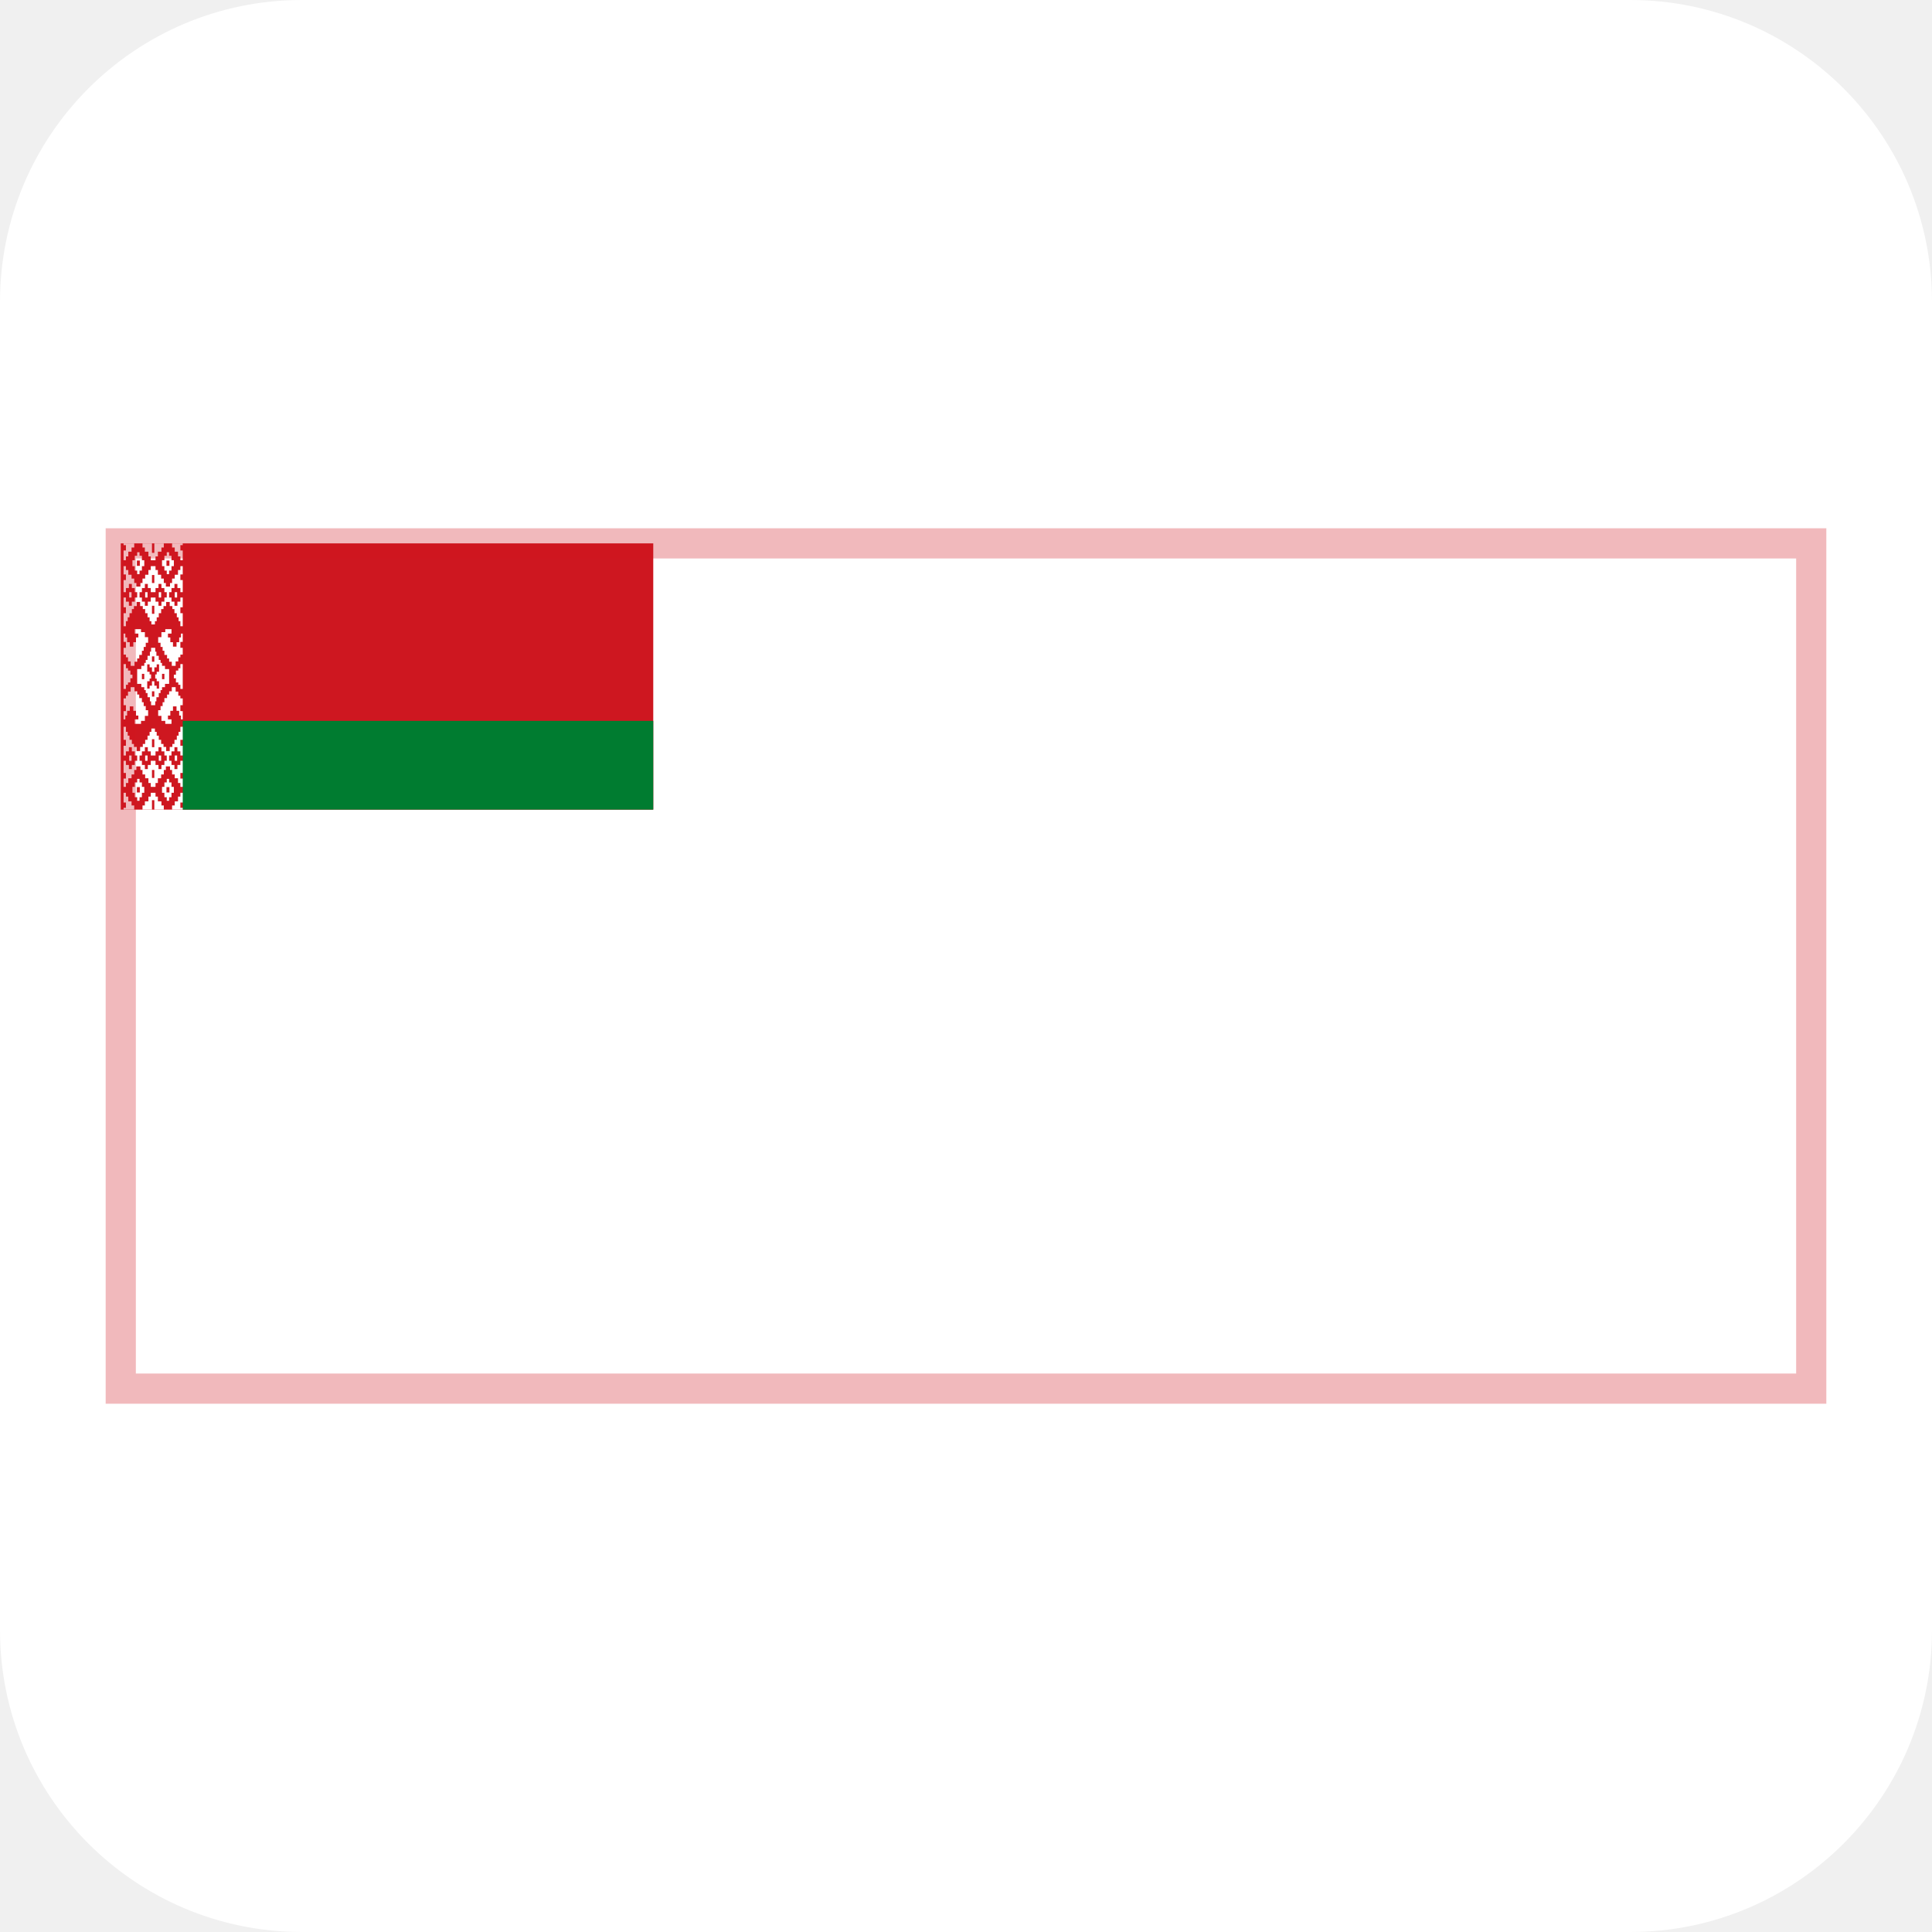
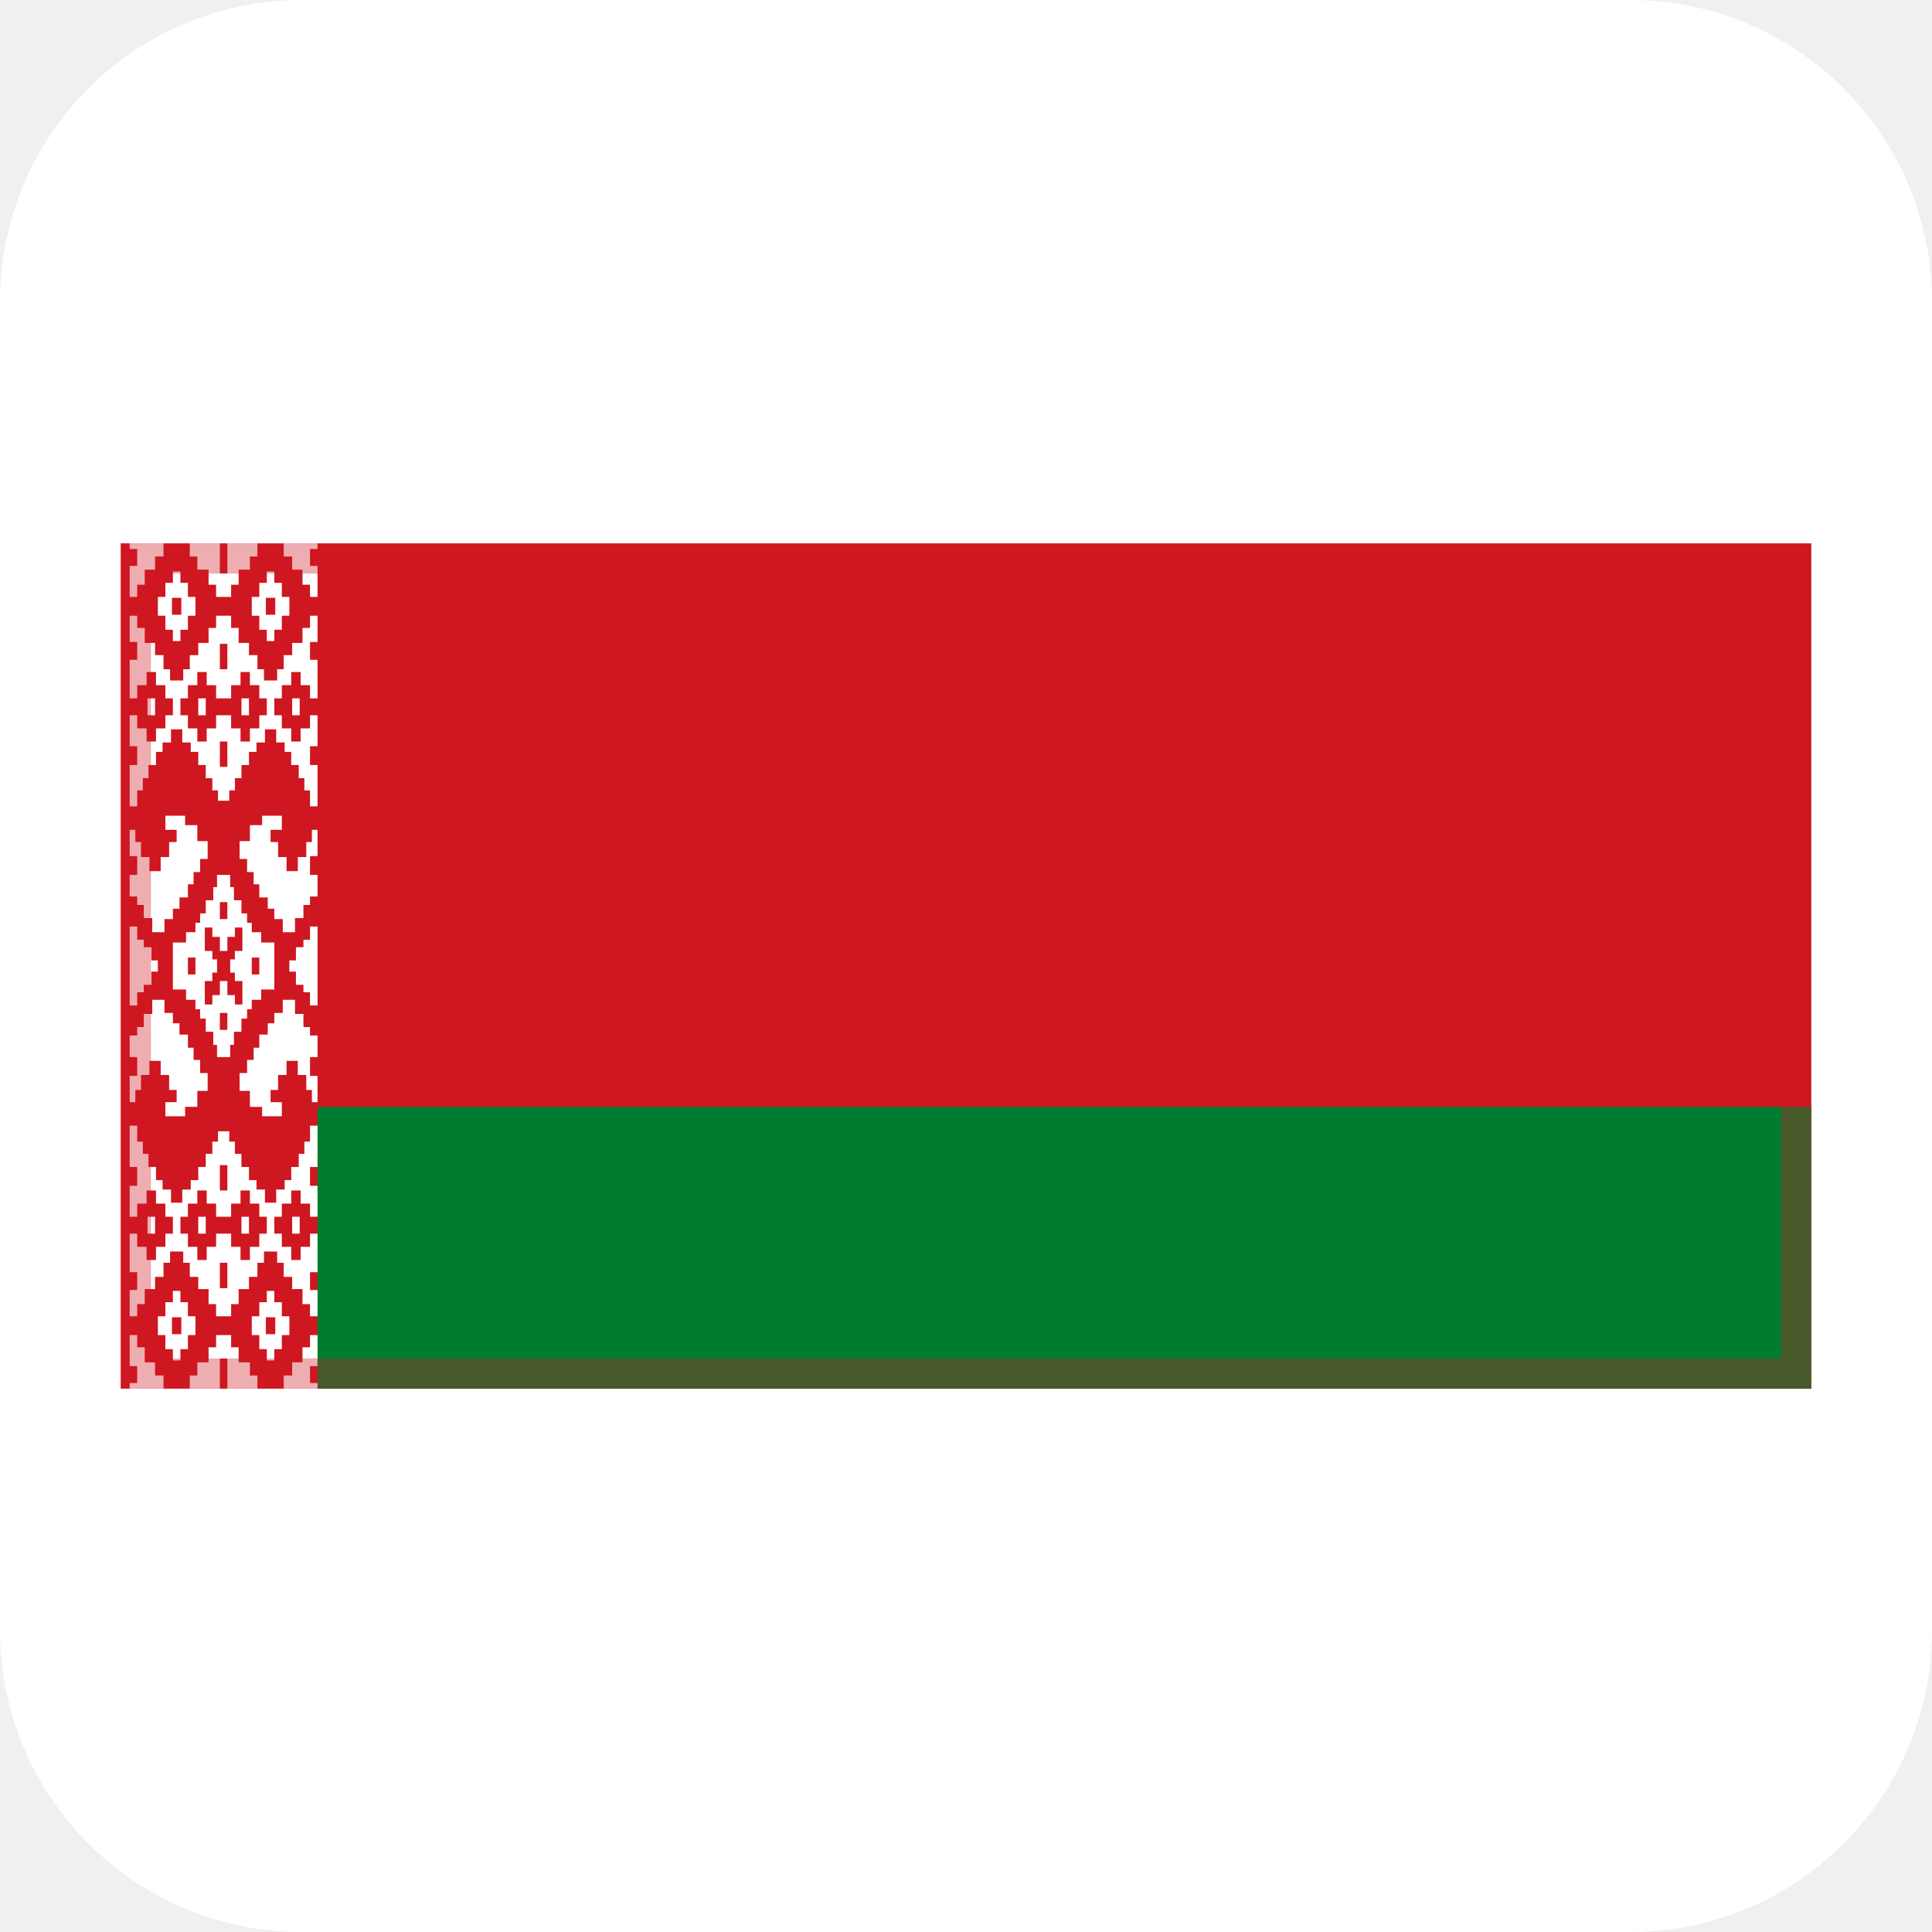
<svg xmlns="http://www.w3.org/2000/svg" xmlns:xlink="http://www.w3.org/1999/xlink" viewBox="0 0 64 64" width="64" height="64">
  <rect width="64" height="64" rx="10" fill="#ffffff" />
-   <g transform="translate(4 18) scale(0.0466667)">
+   <g transform="translate(4 18) scale(0.148148)">
    <defs>
      <clipPath id="p">
        <path d="m0 0h200v608h8v284l-8 8H0z" />
      </clipPath>
    </defs>
    <path fill="#ce1720" d="m0 0h378v189H0z" />
    <g transform="matrix(.21,0,0,.21,2,0)" clip-path="url(#p)" fill="#fff">
      <g id="b">
        <path id="a" d="m36 0v14h-9v14H16v16H8v13H-8V24H8V6H-8V0zm26 77v15h-8v12h-8V92h-8V77h-8V57h8V42h8V30h8v12h8v15h8v20zm-17-1h10V58H45zM19 183h8v-18h-8zm54 0h8v-18h-8zM-8 305H6v13h6v16h9v15h12v-15h9v-16h8v-13H38v-15h21v10h13v17h11v19h-8v14h-7v13h-6v14h-9v12h-7v11h-9v14H24v-15h-9v-14H8v-9H-8v-23H8v-20H-8z" />
        <use xlink:href="#a" transform="matrix(-1,0,0,1,200,0)" />
        <path d="m96 0v32h8V0h32v14h-8v14h-12v16h-8v13H92V44h-8V28H72V14h-8V0zm-2 274v-11h-6v-13h-7v-14h-8v-14h-8v-10h-9v-14H44v14h-9v10h-7v14h-8v14h-6v13H8v17H-8v-44H8v-20H-8v-33H8v14h10v14h10v-14h10v-14h8v-18h-8v-14H28v-14H18v14H8v14H-8v-41H8v-19H-8V77H8v13h8v16h11v13h9v15h7v12h14v-12h7v-15h9v-13h11V90h8V77h16v13h8v16h11v13h9v15h7v12h14v-12h7v-15h9v-13h11V90h8V77h16v28h-16v19h16v41h-16v-14h-10v-14h-10v14h-10v14h-8v18h8v14h10v14h10v-14h10v-14h16v33h-16v20h16v44h-16v-17h-6v-13h-6v-14h-8v-14h-7v-10h-9v-14h-12v14h-9v10h-8v14h-8v14h-7v13h-6v11zm2-167v27h8v-27zm-4 58v-14H82v-14H72v14H62v14h-8v18h8v14h10v14h10v-14h10v-14h16v14h10v14h10v-14h10v-14h8v-18h-8v-14h-10v-14h-10v14h-10v14zm4 46v27h8v-27z" />
      </g>
      <use xlink:href="#b" transform="matrix(1,0,0,-1,0,900)" />
      <path d="m-8 408H8v14h7v8h8v14h7v12h-7v14h-8v8H8v14H-8zm216 0v84h-16v-14h-7v-8h-8v-14h-7v-12h7v-14h8v-8h7v-14zM62 459h8v-18h-8zm76 0v-18h-8v18zm-42-59h8v-18h-8zm0 100v18h8v-18zm-50-75h14v-11h10v-10h5v-10h6v-14h8v-14h4v-13h14v13h4v14h8v14h6v10h5v10h10v11h14v50h-14v11h-10v10h-5v10h-6v14h-8v14h-4v13H93v-13h-4v-14h-8v-14h-6v-10h-5v-10H60v-11H46zm50 9v-15h-8v-10h-8v25h8v9h5v14h-5v9h-8v25h8v-10h8v-15h8v15h8v10h8v-25h-8v-9h-5v-14h5v-9h8v-25h-8v10h-8v15z" />
    </g>
    <path fill="#007c30" d="m44 126h334v63H44z" />
  </g>
-   <rect x="4" y="18" width="56" height="28" fill="none" stroke="#ce1720" stroke-opacity="0.3" stroke-width="1" />
+   <rect x="4.5" y="18.5" width="55" height="27" fill="none" stroke="#ce1720" stroke-opacity="0.35" stroke-width="1" />
</svg>
